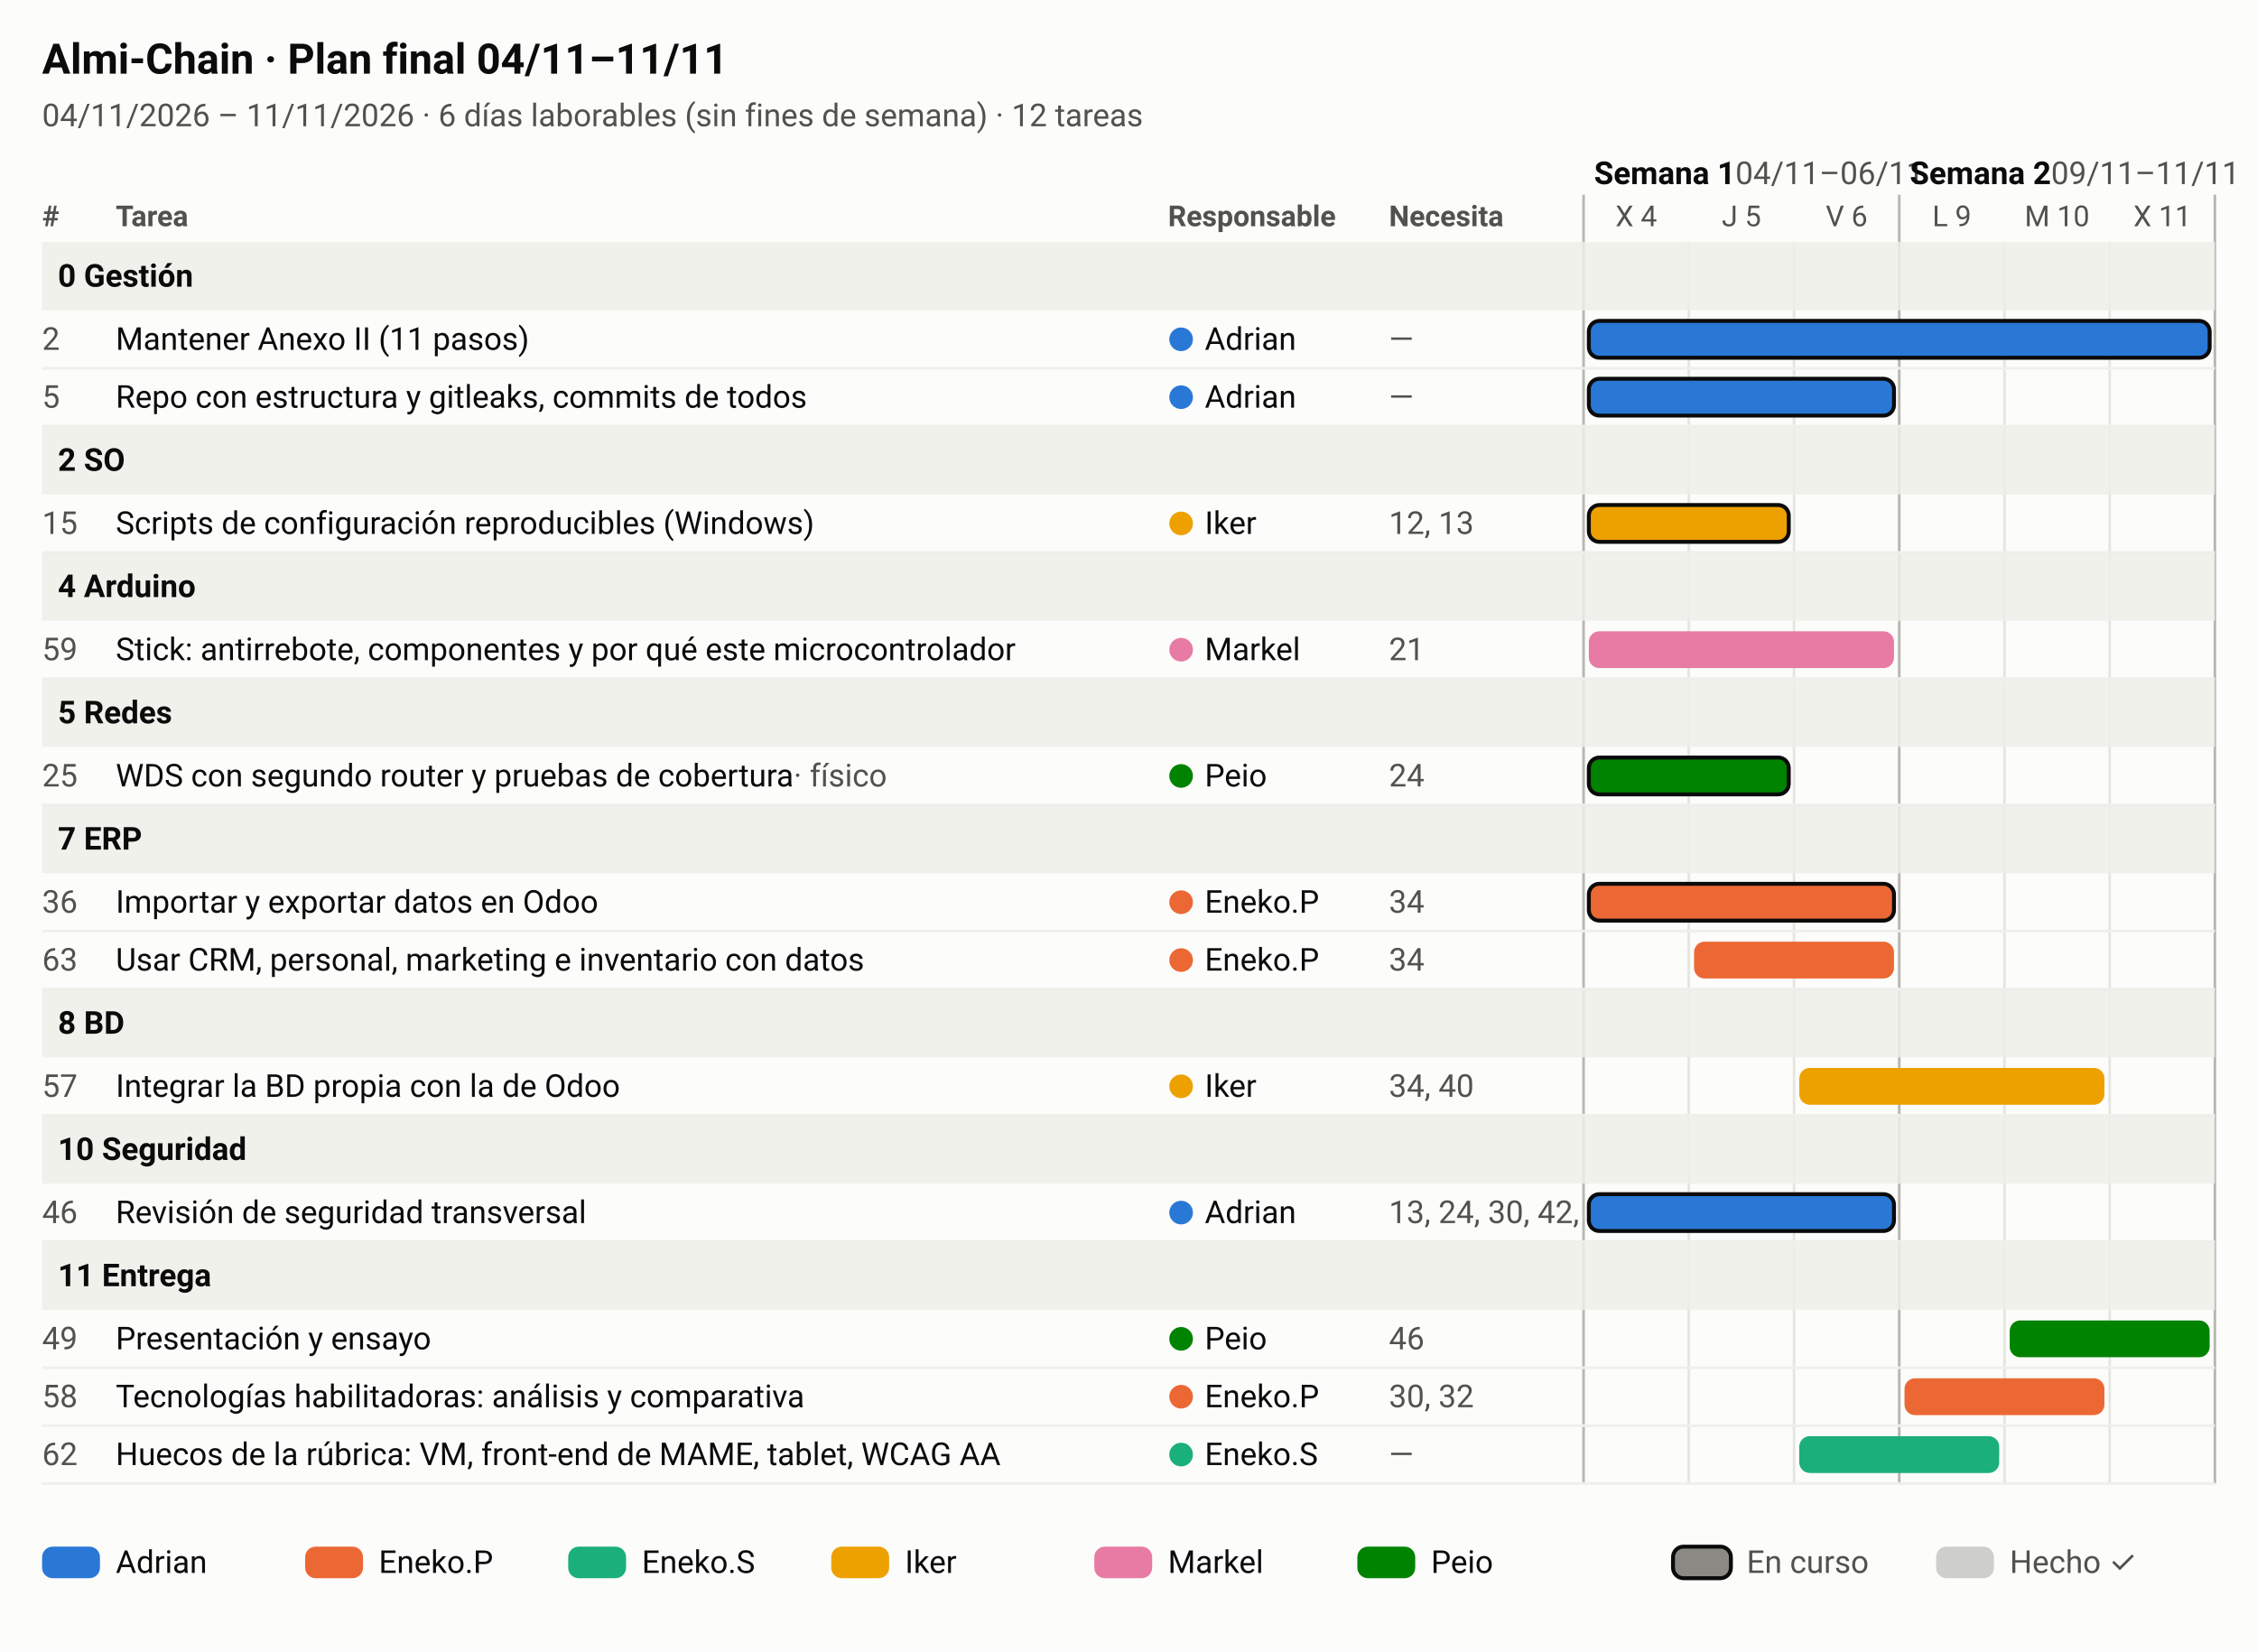
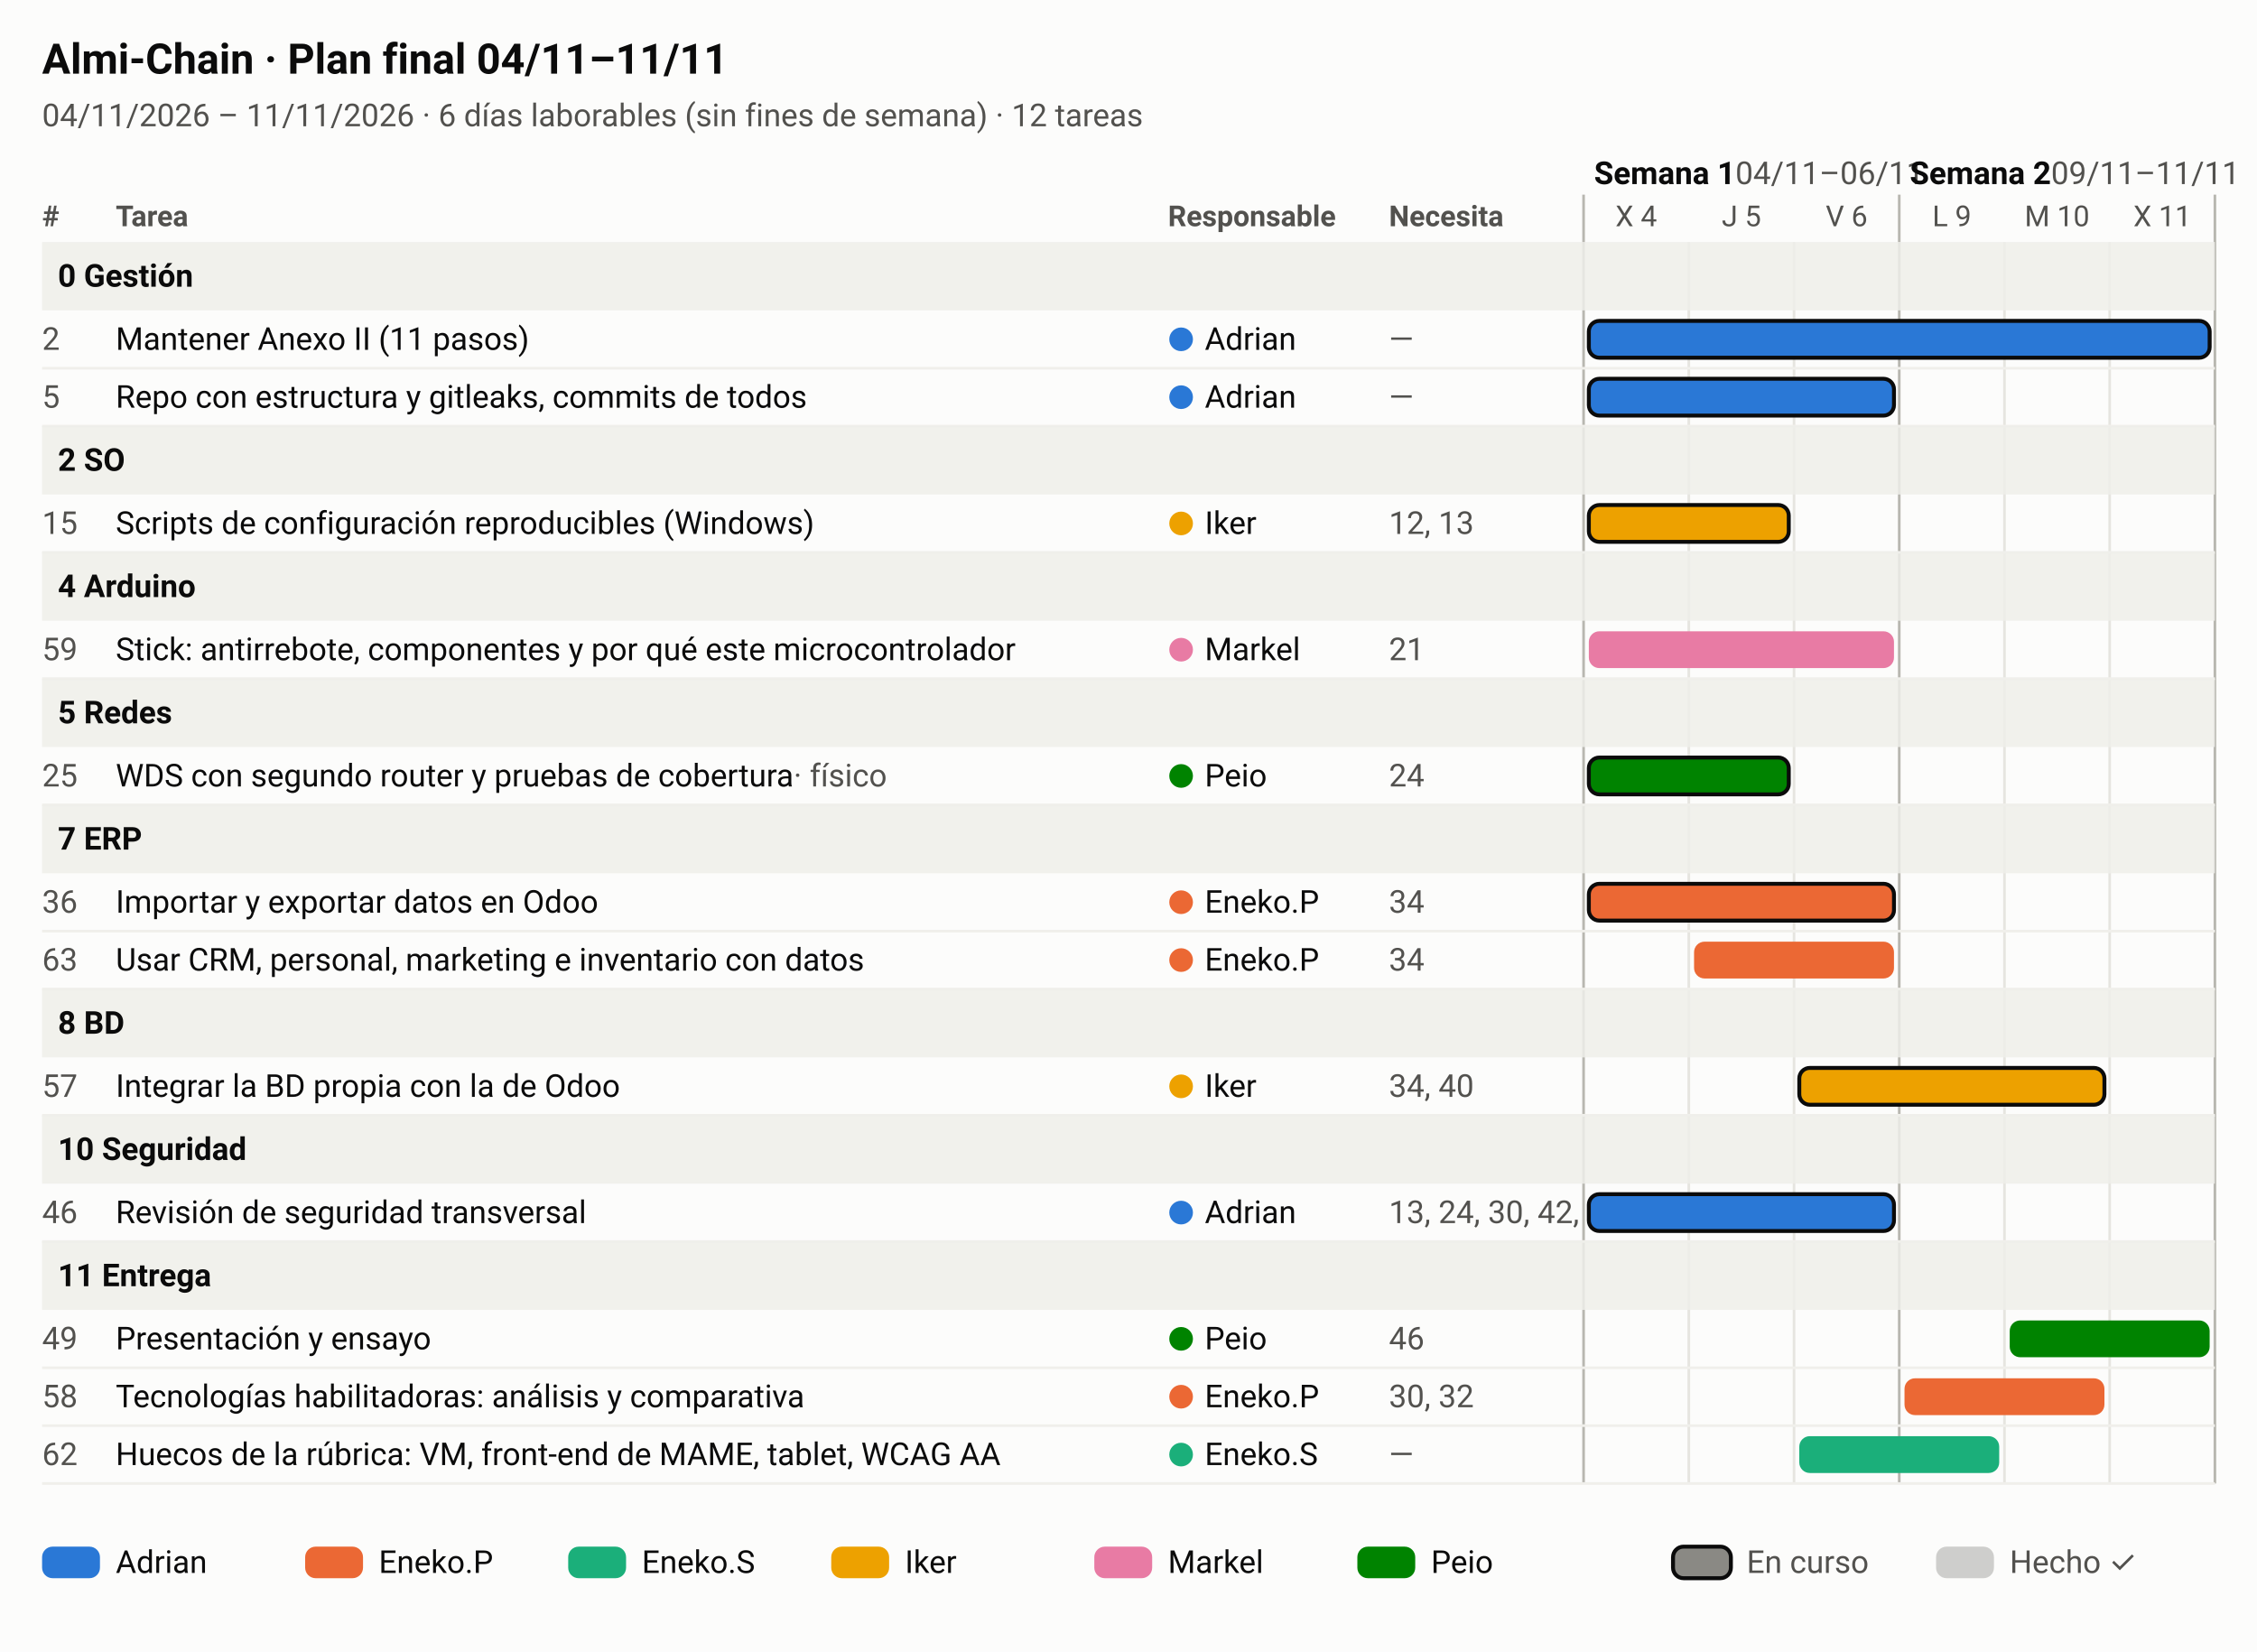
<svg xmlns="http://www.w3.org/2000/svg" width="858" height="628" viewBox="0 0 858 628" font-family="system-ui, -apple-system, Segoe UI, Roboto, sans-serif" font-size="12">
  <style>.t{fill:#0b0b0b}.s{fill:#52514e}.m{fill:#8a8984}.b{font-weight:600}</style>
  <rect width="858" height="628" fill="#fcfcfb" />
  <text x="16" y="28" class="t b" font-size="16">Almi-Chain · Plan final 04/11–11/11</text>
  <text x="16" y="48" class="s">04/11/2026 – 11/11/2026 · 6 días laborables (sin fines de semana) · 12 tareas</text>
  <text x="606" y="70" class="t b">Semana 1<tspan class="s" font-weight="400"> 04/11–06/11</tspan>
  </text>
  <text x="726" y="70" class="t b">Semana 2<tspan class="s" font-weight="400"> 09/11–11/11</tspan>
  </text>
  <text x="622.0" y="86" text-anchor="middle" class="s" font-size="11">X 4</text>
  <text x="662.0" y="86" text-anchor="middle" class="s" font-size="11">J 5</text>
  <text x="702.0" y="86" text-anchor="middle" class="s" font-size="11">V 6</text>
  <text x="742.0" y="86" text-anchor="middle" class="s" font-size="11">L 9</text>
  <text x="782.0" y="86" text-anchor="middle" class="s" font-size="11">M 10</text>
  <text x="822.0" y="86" text-anchor="middle" class="s" font-size="11">X 11</text>
  <text x="16" y="86" class="s b" font-size="11">#</text>
  <text x="44" y="86" class="s b" font-size="11">Tarea</text>
  <text x="444" y="86" class="s b" font-size="11">Responsable</text>
  <text x="528" y="86" class="s b" font-size="11">Necesita</text>
  <line x1="602" y1="74" x2="602" y2="564" stroke="#b8b7b0" stroke-width="1" />
  <line x1="642" y1="92" x2="642" y2="564" stroke="#e6e5e0" stroke-width="1" />
  <line x1="682" y1="92" x2="682" y2="564" stroke="#e6e5e0" stroke-width="1" />
  <line x1="722" y1="74" x2="722" y2="564" stroke="#b8b7b0" stroke-width="1" />
  <line x1="762" y1="92" x2="762" y2="564" stroke="#e6e5e0" stroke-width="1" />
  <line x1="802" y1="92" x2="802" y2="564" stroke="#e6e5e0" stroke-width="1" />
  <line x1="842" y1="74" x2="842" y2="564" stroke="#b8b7b0" stroke-width="1" />
  <rect x="16" y="92" width="826" height="26" fill="#efeeea" fill-opacity="0.85" />
  <text x="22" y="109" class="t b">0 Gestión</text>
  <line x1="16" y1="140" x2="842" y2="140" stroke="#f0efeb" />
  <text x="16" y="133.0" class="s">2</text>
  <text x="44" y="133.0" class="t">Mantener Anexo II (11 pasos)</text>
  <circle cx="449" cy="129.0" r="4.5" fill="#2a78d6" />
  <text x="458" y="133.0" class="t">Adrian</text>
  <text x="528" y="133.0" class="s">—</text>
  <rect x="604" y="122" width="236" height="14" rx="4" fill="#2a78d6" stroke="#0b0b0b" stroke-width="1.5" />
  <line x1="16" y1="162" x2="842" y2="162" stroke="#f0efeb" />
  <text x="16" y="155.0" class="s">5</text>
  <text x="44" y="155.0" class="t">Repo con estructura y gitleaks, commits de todos</text>
  <circle cx="449" cy="151.0" r="4.5" fill="#2a78d6" />
  <text x="458" y="155.0" class="t">Adrian</text>
  <text x="528" y="155.0" class="s">—</text>
  <rect x="604" y="144" width="116" height="14" rx="4" fill="#2a78d6" stroke="#0b0b0b" stroke-width="1.5" />
  <rect x="16" y="162" width="826" height="26" fill="#efeeea" fill-opacity="0.85" />
  <text x="22" y="179" class="t b">2 SO</text>
  <line x1="16" y1="210" x2="842" y2="210" stroke="#f0efeb" />
  <text x="16" y="203.0" class="s">15</text>
  <text x="44" y="203.0" class="t">Scripts de configuración reproducibles (Windows)</text>
  <circle cx="449" cy="199.0" r="4.5" fill="#eda100" />
  <text x="458" y="203.0" class="t">Iker</text>
  <text x="528" y="203.0" class="s">12, 13</text>
  <rect x="604" y="192" width="76" height="14" rx="4" fill="#eda100" stroke="#0b0b0b" stroke-width="1.5" />
  <rect x="16" y="210" width="826" height="26" fill="#efeeea" fill-opacity="0.85" />
  <text x="22" y="227" class="t b">4 Arduino</text>
  <line x1="16" y1="258" x2="842" y2="258" stroke="#f0efeb" />
  <text x="16" y="251.0" class="s">59</text>
  <text x="44" y="251.0" class="t">Stick: antirrebote, componentes y por qué este microcontrolador</text>
  <circle cx="449" cy="247.0" r="4.5" fill="#e87ba4" />
  <text x="458" y="251.0" class="t">Markel</text>
  <text x="528" y="251.0" class="s">21</text>
  <rect x="604" y="240" width="116" height="14" rx="4" fill="#e87ba4" />
  <rect x="16" y="258" width="826" height="26" fill="#efeeea" fill-opacity="0.85" />
  <text x="22" y="275" class="t b">5 Redes</text>
  <line x1="16" y1="306" x2="842" y2="306" stroke="#f0efeb" />
  <text x="16" y="299.0" class="s">25</text>
  <text x="44" y="299.0" class="t">WDS con segundo router y pruebas de cobertura<tspan class="s"> · físico</tspan>
  </text>
  <circle cx="449" cy="295.0" r="4.5" fill="#008300" />
  <text x="458" y="299.0" class="t">Peio</text>
  <text x="528" y="299.0" class="s">24</text>
  <rect x="604" y="288" width="76" height="14" rx="4" fill="#008300" stroke="#0b0b0b" stroke-width="1.5" />
  <rect x="16" y="306" width="826" height="26" fill="#efeeea" fill-opacity="0.85" />
  <text x="22" y="323" class="t b">7 ERP</text>
  <line x1="16" y1="354" x2="842" y2="354" stroke="#f0efeb" />
  <text x="16" y="347.0" class="s">36</text>
  <text x="44" y="347.0" class="t">Importar y exportar datos en Odoo</text>
  <circle cx="449" cy="343.0" r="4.5" fill="#eb6834" />
  <text x="458" y="347.0" class="t">Eneko.P</text>
  <text x="528" y="347.0" class="s">34</text>
  <rect x="604" y="336" width="116" height="14" rx="4" fill="#eb6834" stroke="#0b0b0b" stroke-width="1.5" />
  <line x1="16" y1="376" x2="842" y2="376" stroke="#f0efeb" />
  <text x="16" y="369.0" class="s">63</text>
  <text x="44" y="369.0" class="t">Usar CRM, personal, marketing e inventario con datos</text>
  <circle cx="449" cy="365.0" r="4.5" fill="#eb6834" />
  <text x="458" y="369.0" class="t">Eneko.P</text>
  <text x="528" y="369.0" class="s">34</text>
  <rect x="644" y="358" width="76" height="14" rx="4" fill="#eb6834" />
  <rect x="16" y="376" width="826" height="26" fill="#efeeea" fill-opacity="0.85" />
  <text x="22" y="393" class="t b">8 BD</text>
  <line x1="16" y1="424" x2="842" y2="424" stroke="#f0efeb" />
  <text x="16" y="417.0" class="s">57</text>
  <text x="44" y="417.0" class="t">Integrar la BD propia con la de Odoo</text>
  <circle cx="449" cy="413.0" r="4.5" fill="#eda100" />
  <text x="458" y="417.0" class="t">Iker</text>
  <text x="528" y="417.0" class="s">34, 40</text>
-   <rect x="684" y="406" width="116" height="14" rx="4" fill="#eda100" />
+   <rect x="684" y="406" width="116" height="14" rx="4" fill="#eda100" stroke="#0b0b0b" stroke-width="1.5" />
  <rect x="16" y="424" width="826" height="26" fill="#efeeea" fill-opacity="0.85" />
  <text x="22" y="441" class="t b">10 Seguridad</text>
  <line x1="16" y1="472" x2="842" y2="472" stroke="#f0efeb" />
  <text x="16" y="465.0" class="s">46</text>
  <text x="44" y="465.0" class="t">Revisión de seguridad transversal</text>
  <circle cx="449" cy="461.0" r="4.5" fill="#2a78d6" />
  <text x="458" y="465.0" class="t">Adrian</text>
  <text x="528" y="465.0" class="s">13, 24, 30, 42, 52</text>
  <rect x="604" y="454" width="116" height="14" rx="4" fill="#2a78d6" stroke="#0b0b0b" stroke-width="1.5" />
  <rect x="16" y="472" width="826" height="26" fill="#efeeea" fill-opacity="0.85" />
  <text x="22" y="489" class="t b">11 Entrega</text>
  <line x1="16" y1="520" x2="842" y2="520" stroke="#f0efeb" />
  <text x="16" y="513.0" class="s">49</text>
  <text x="44" y="513.0" class="t">Presentación y ensayo</text>
  <circle cx="449" cy="509.0" r="4.5" fill="#008300" />
  <text x="458" y="513.0" class="t">Peio</text>
  <text x="528" y="513.0" class="s">46</text>
  <rect x="764" y="502" width="76" height="14" rx="4" fill="#008300" />
  <line x1="16" y1="542" x2="842" y2="542" stroke="#f0efeb" />
  <text x="16" y="535.0" class="s">58</text>
  <text x="44" y="535.0" class="t">Tecnologías habilitadoras: análisis y comparativa</text>
  <circle cx="449" cy="531.0" r="4.5" fill="#eb6834" />
  <text x="458" y="535.0" class="t">Eneko.P</text>
  <text x="528" y="535.0" class="s">30, 32</text>
  <rect x="724" y="524" width="76" height="14" rx="4" fill="#eb6834" />
  <line x1="16" y1="564" x2="842" y2="564" stroke="#f0efeb" />
  <text x="16" y="557.0" class="s">62</text>
  <text x="44" y="557.0" class="t">Huecos de la rúbrica: VM, front-end de MAME, tablet, WCAG AA</text>
  <circle cx="449" cy="553.0" r="4.5" fill="#1baf7a" />
  <text x="458" y="557.0" class="t">Eneko.S</text>
  <text x="528" y="557.0" class="s">—</text>
  <rect x="684" y="546" width="76" height="14" rx="4" fill="#1baf7a" />
  <rect x="16" y="588" width="22" height="12" rx="4" fill="#2a78d6" />
  <text x="44" y="598" class="t">Adrian</text>
  <rect x="116" y="588" width="22" height="12" rx="4" fill="#eb6834" />
  <text x="144" y="598" class="t">Eneko.P</text>
  <rect x="216" y="588" width="22" height="12" rx="4" fill="#1baf7a" />
  <text x="244" y="598" class="t">Eneko.S</text>
  <rect x="316" y="588" width="22" height="12" rx="4" fill="#eda100" />
  <text x="344" y="598" class="t">Iker</text>
  <rect x="416" y="588" width="22" height="12" rx="4" fill="#e87ba4" />
  <text x="444" y="598" class="t">Markel</text>
  <rect x="516" y="588" width="22" height="12" rx="4" fill="#008300" />
  <text x="544" y="598" class="t">Peio</text>
  <rect x="636" y="588" width="22" height="12" rx="4" fill="#8a8984" stroke="#0b0b0b" stroke-width="1.5" />
  <text x="664" y="598" class="s">En curso</text>
  <rect x="736" y="588" width="22" height="12" rx="4" fill="#8a8984" fill-opacity="0.4" />
  <text x="764" y="598" class="s">Hecho ✓</text>
</svg>
